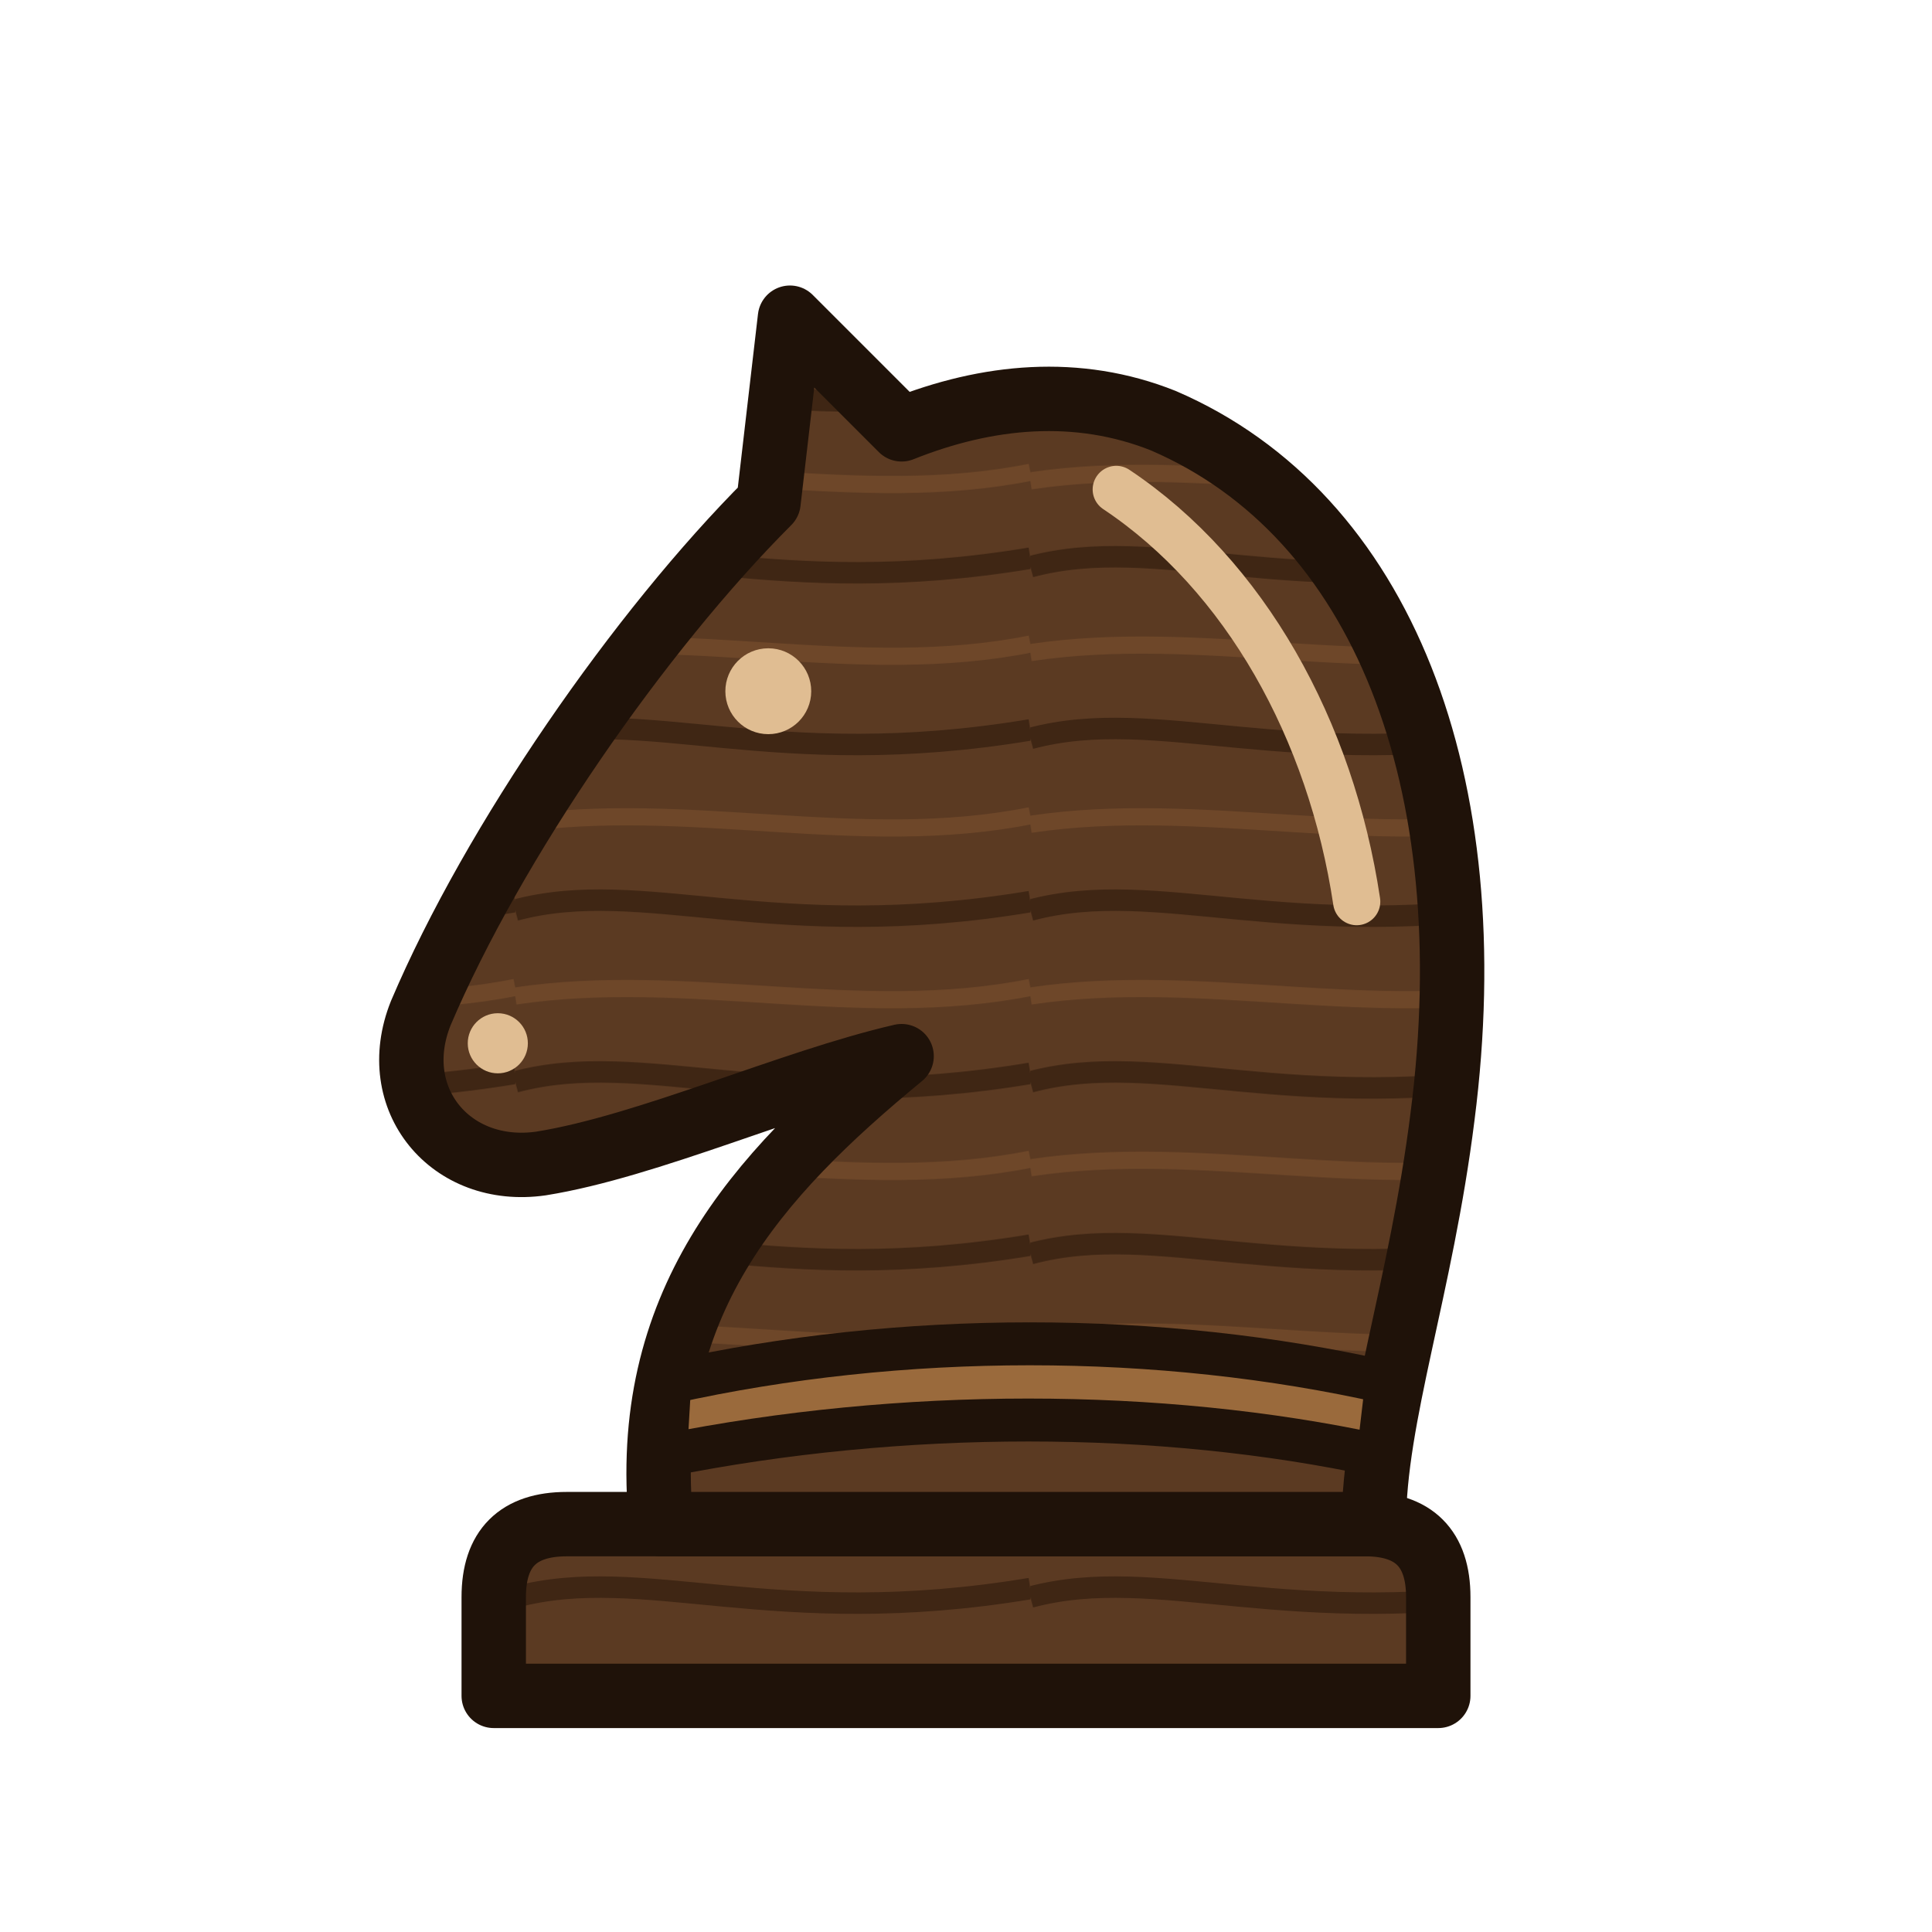
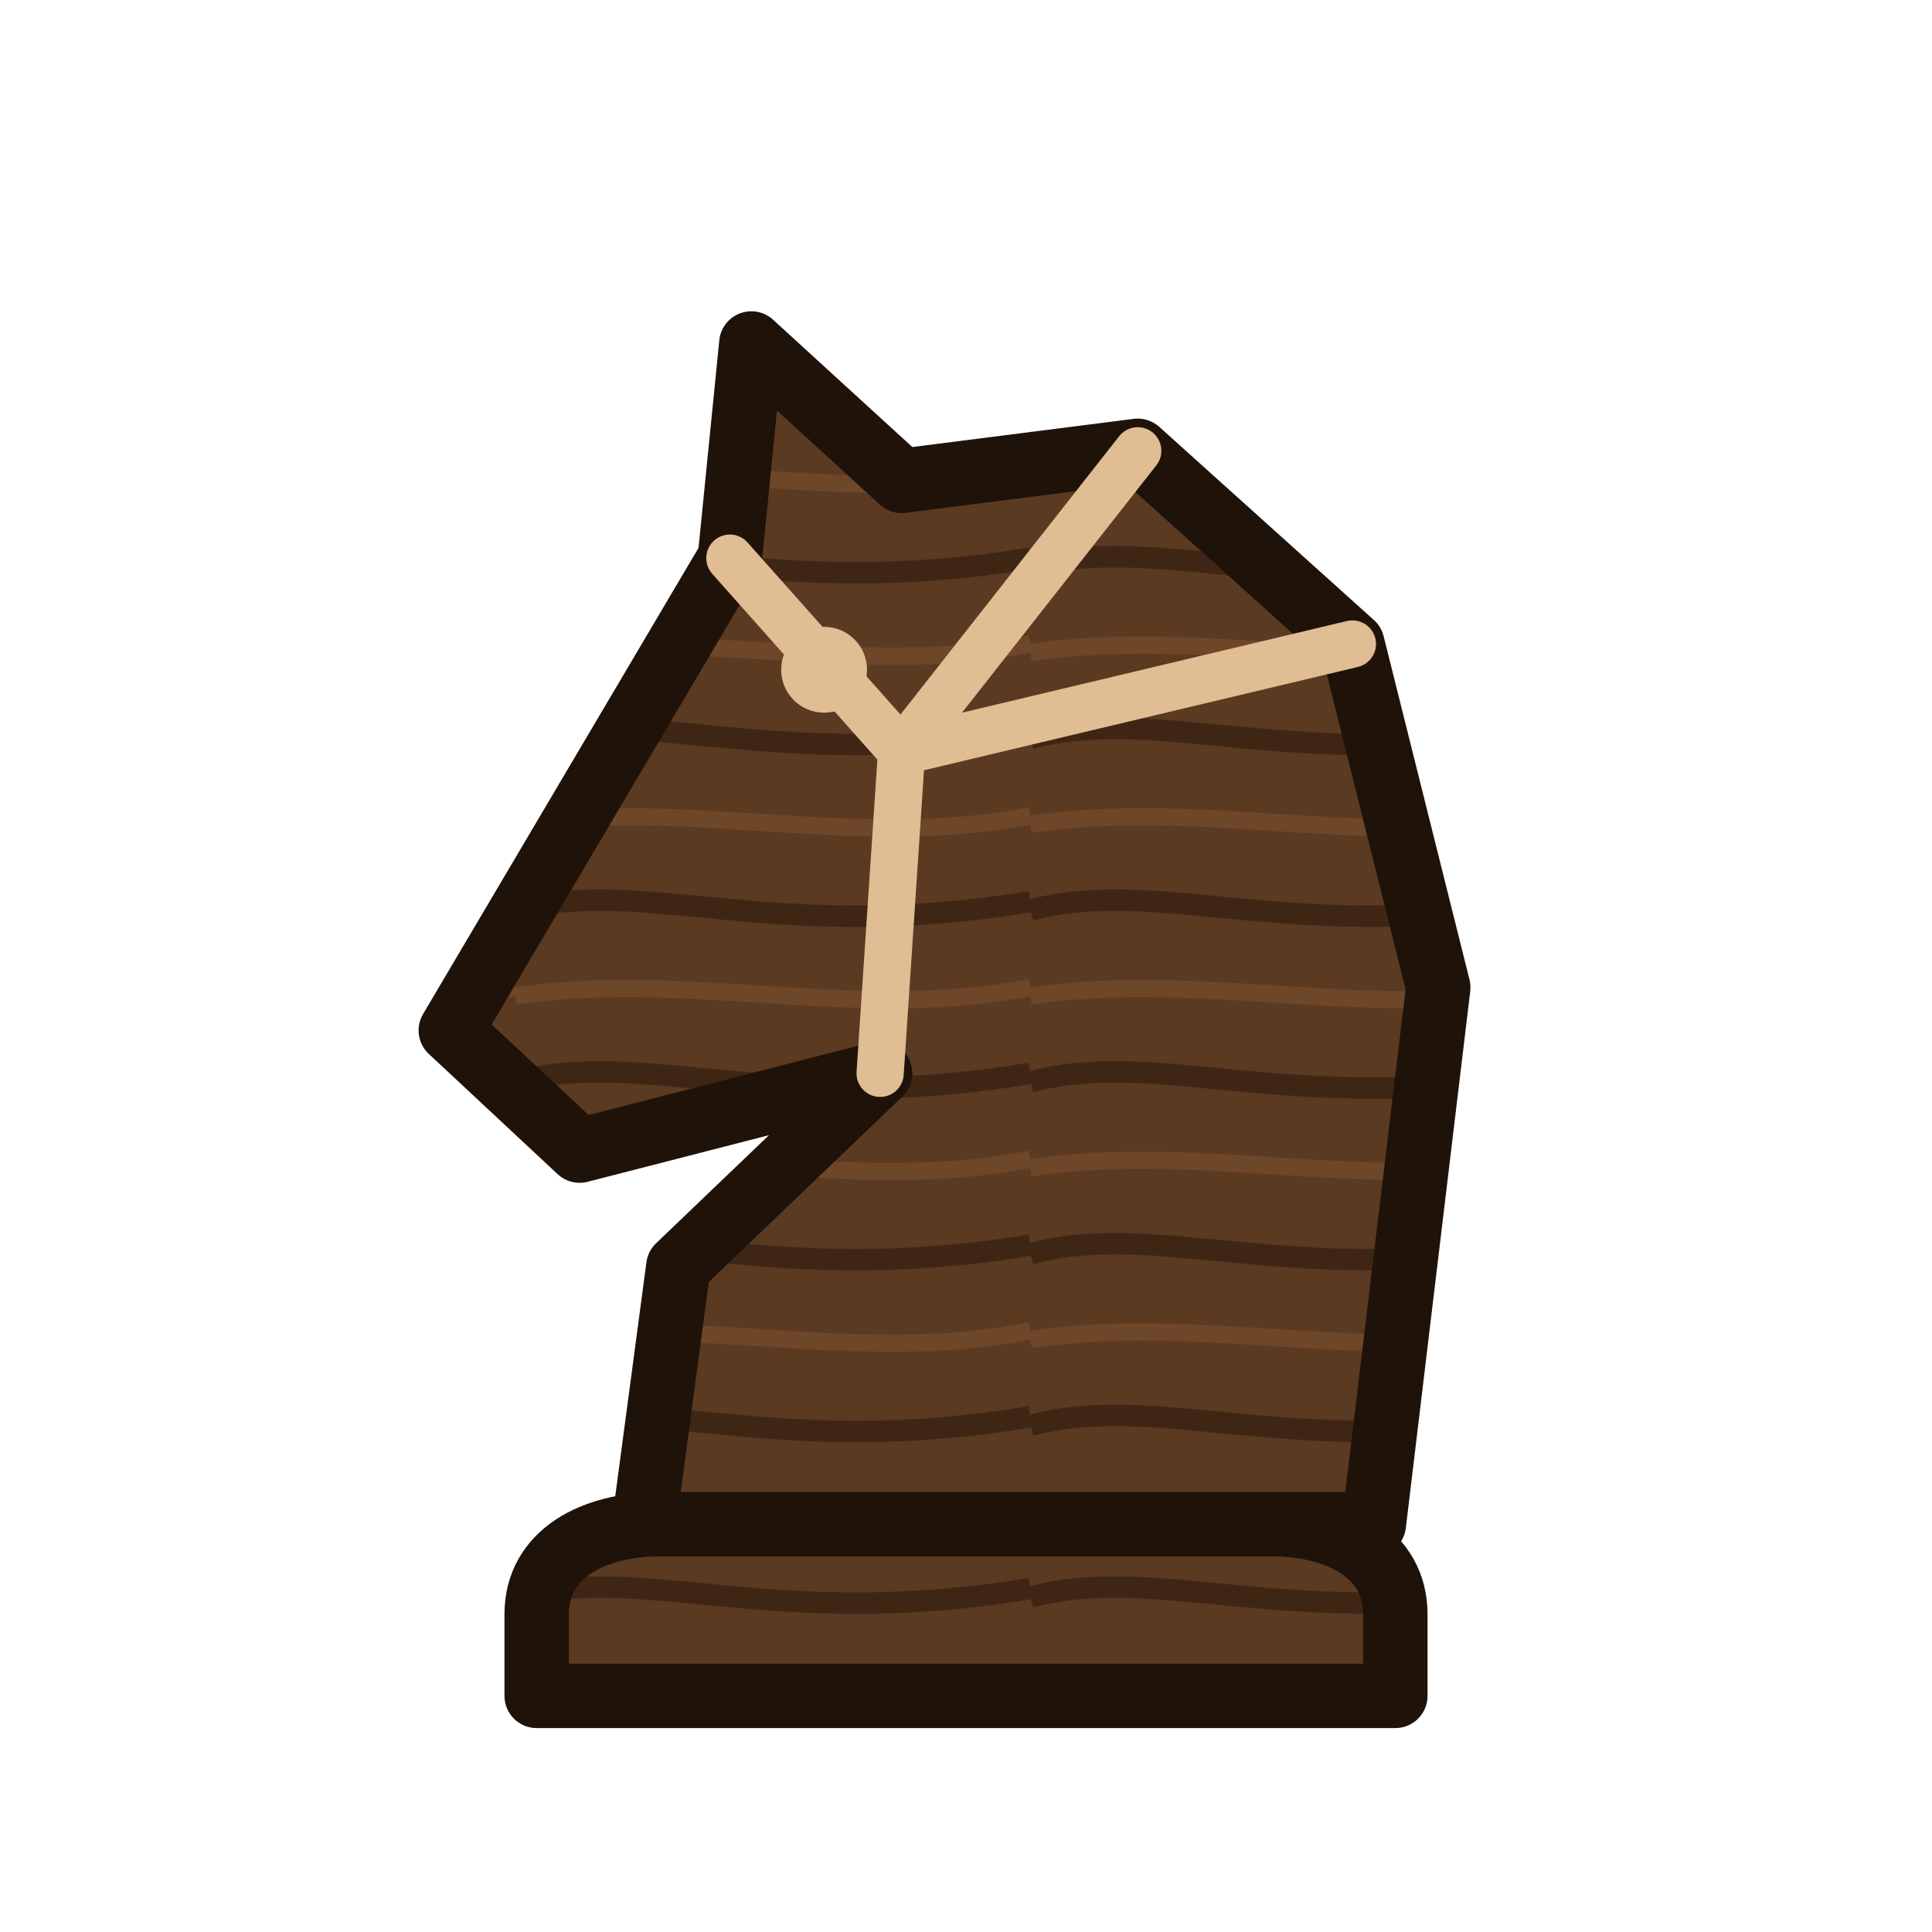
<svg xmlns="http://www.w3.org/2000/svg" width="45" height="45" viewBox="0 0 45 45">
  <defs>
    <pattern id="p" width="12" height="4" patternUnits="userSpaceOnUse">
      <rect width="12" height="4" fill="#5b3a22" />
      <path d="M0 1.2C3 0.4 6 2 12 1" fill="none" stroke="#3f2614" stroke-width="0.5" />
      <path d="M0 3.2C4 2.6 8 3.8 12 3" fill="none" stroke="#6e4729" stroke-width="0.4" />
    </pattern>
  </defs>
  <g stroke-width="1.5" stroke-linecap="round" stroke-linejoin="round">
-     <path d="M11.5 39.5H33.5V37.2Q33.5 35.5 31.8 35.5H13.2Q11.5 35.5 11.5 37.2Z" fill="url(#p)" stroke="#1f1209" />
-     <path d="M15.4 35.5C14.9 30.4 17.6 27.4 21 24.6C18.4 25.2 15.1 26.7 12.6 27.1C10.5 27.4 9 25.6 9.8 23.6C11.5 19.6 14.9 14.7 17.9 11.7L18.4 7.4L21 10C23 9.2 25.1 9 27.1 9.8C32.2 12 34.6 18.2 33.6 26C33.1 30 32 33 32 35.5Z" fill="url(#p)" stroke="#1f1209" />
-     <path d="M15.6 32.2C21 31 27 31 32.3 32.2L32.1 33.9C27 32.8 21 32.8 15.5 33.9Z" fill="#9a6a3c" stroke="#1f1209" stroke-width="1" />
-     <path d="M26 11.4C29 13.4 31 17 31.6 21" fill="none" stroke="#e0bd92" stroke-width="1.1" />
-     <path d="M17.9 15.1A1 1 0 1 1 17.89 15.1Z" fill="#e0bd92" stroke="none" />
-     <path d="M11.6 23.6A0.7 0.7 0 1 1 11.59 23.6Z" fill="#e0bd92" stroke="none" />
+     <path d="M12.5 39.5H32.5V37.6C32.5 36.2 31.2 35.5 29.6 35.5H15.4C13.8 35.5 12.5 36.2 12.5 37.6Z" fill="url(#p)" stroke="#1f1209" />
+     <path d="M15 35.5L15.8 29.5L20.5 25L13.5 26.8L10.5 24L17 13L17.5 8L21 11.2L26.5 10.5L31.5 15L33.5 23L32 35.5Z" fill="url(#p)" stroke="#1f1209" />
+     <path d="M17 13L21 17.5L26.5 10.5 M21 17.5L20.5 25 M21 17.5L31.5 15" fill="none" stroke="#e0bd92" stroke-width="1.1" />
+     <path d="M19.2 14.6A1 1 0 1 1 19.19 14.6Z" fill="#e0bd92" stroke="none" />
  </g>
</svg>
